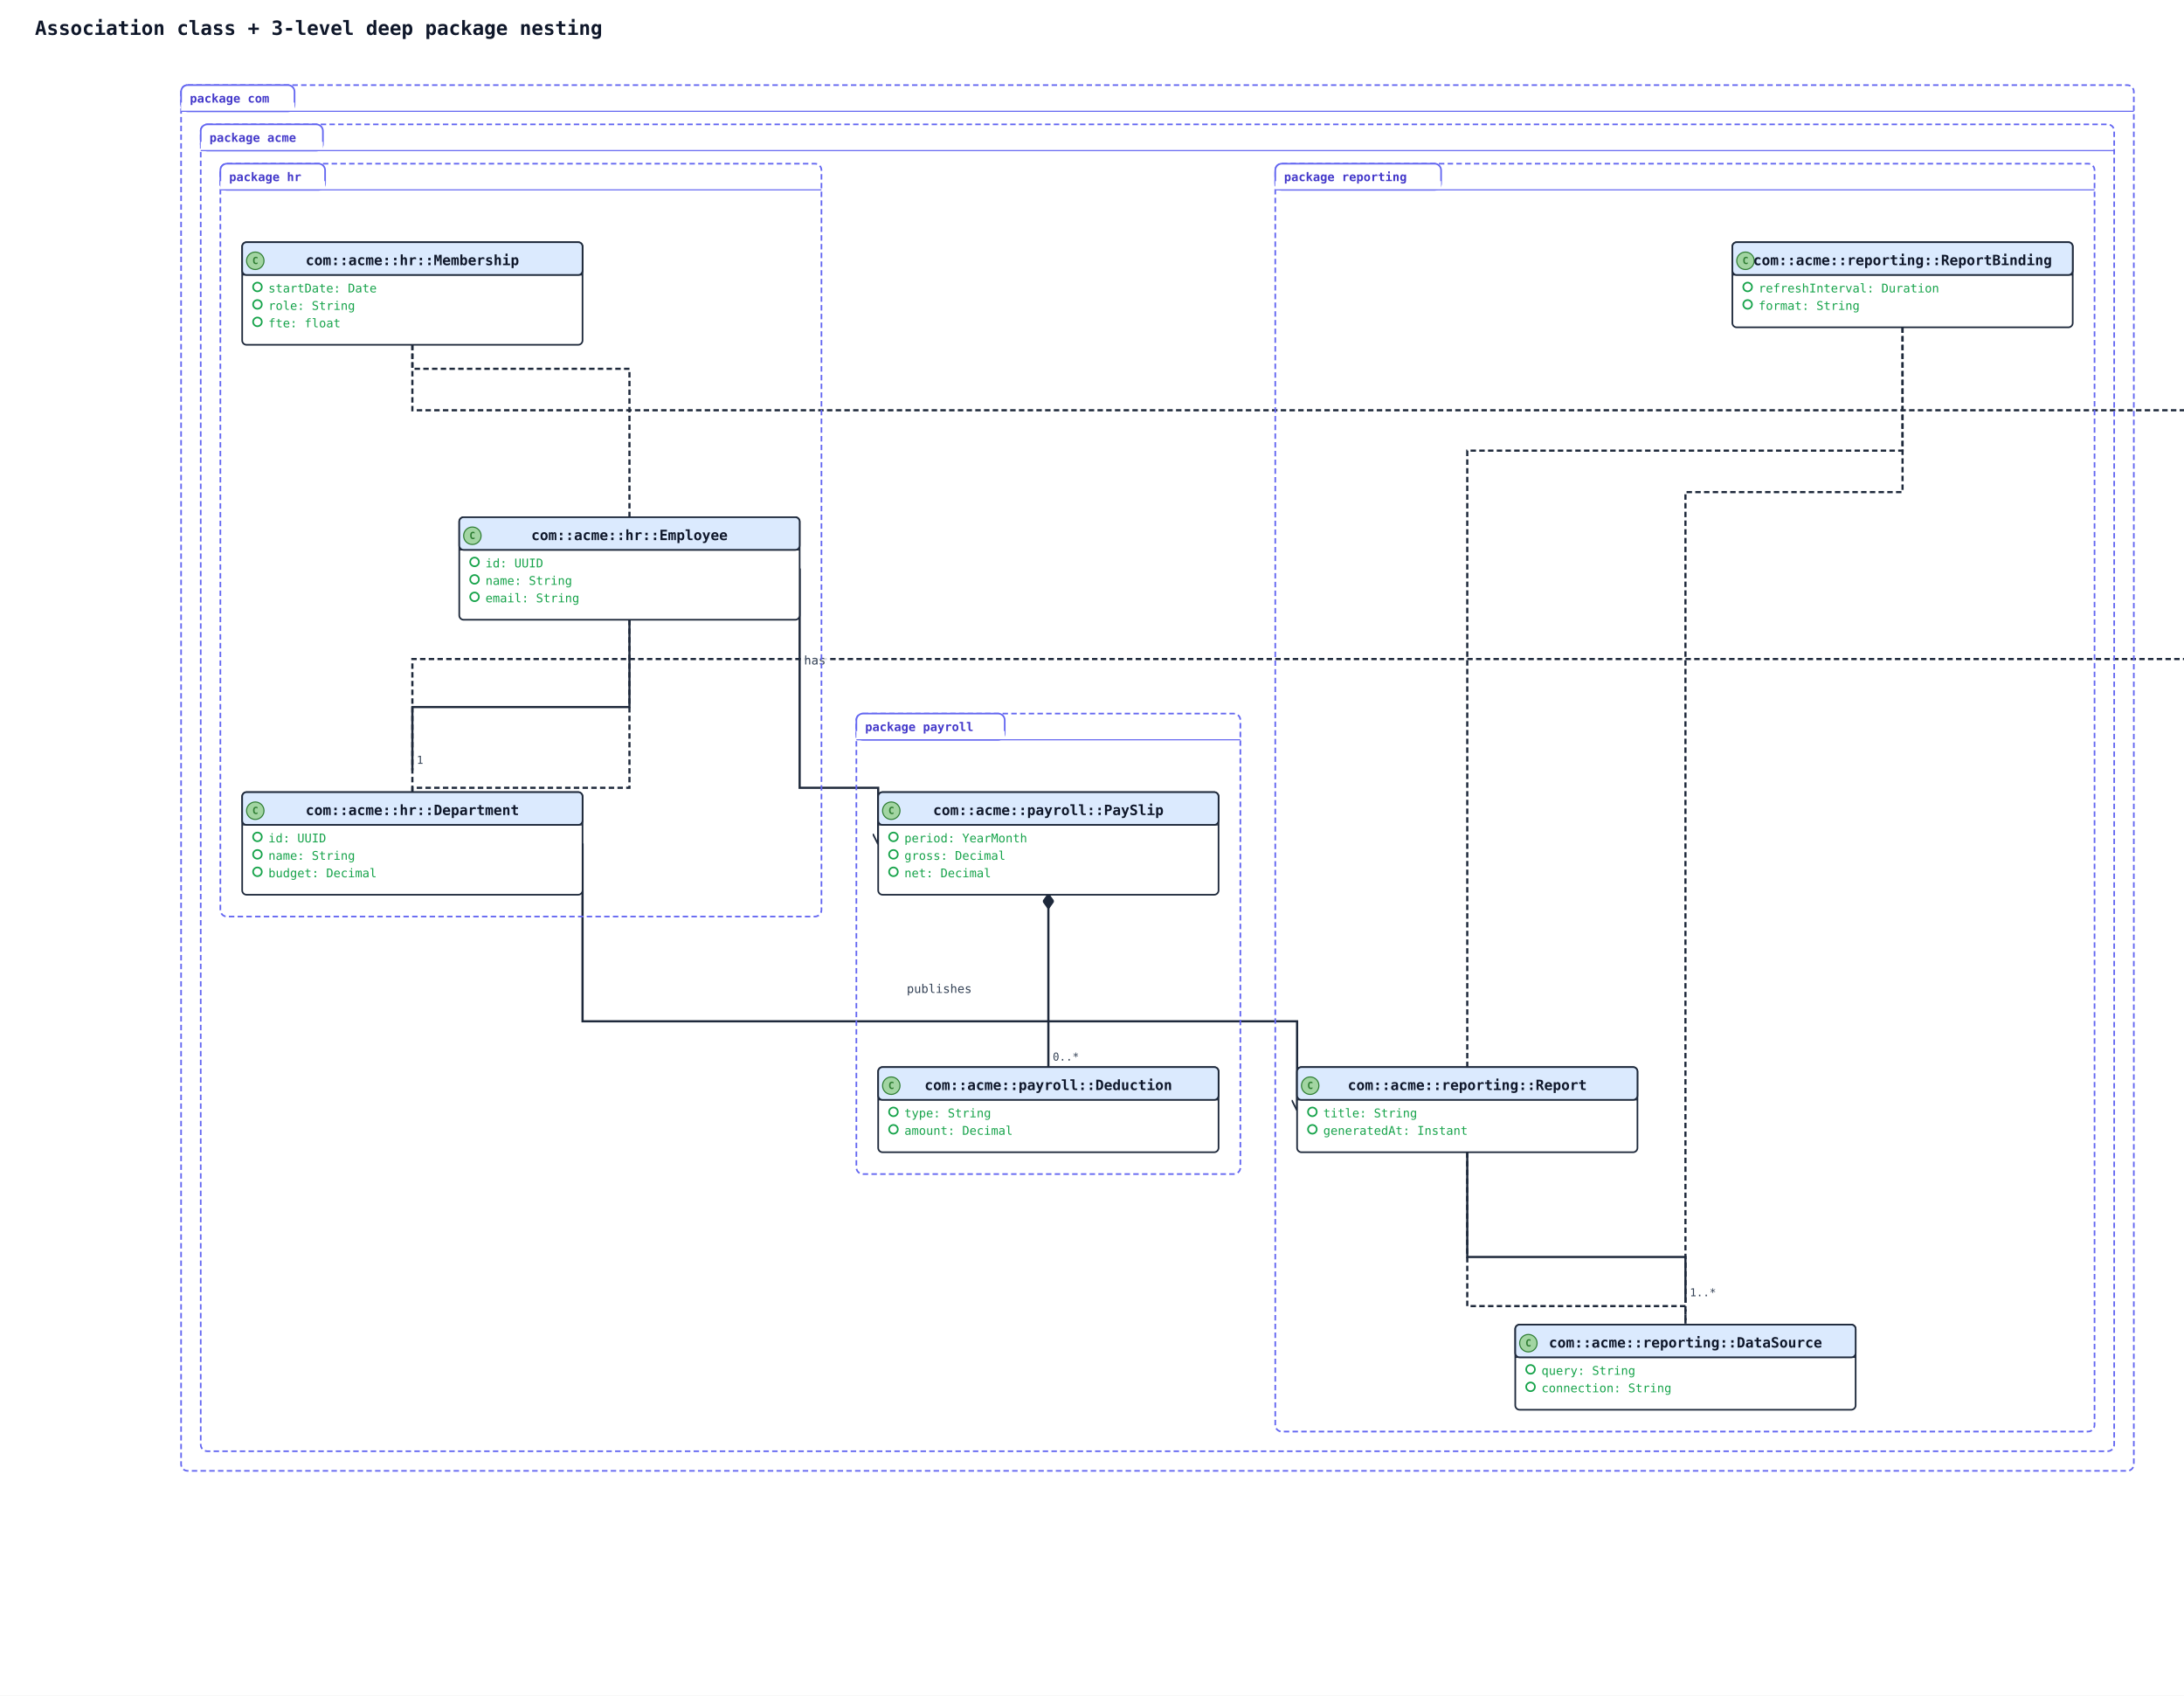
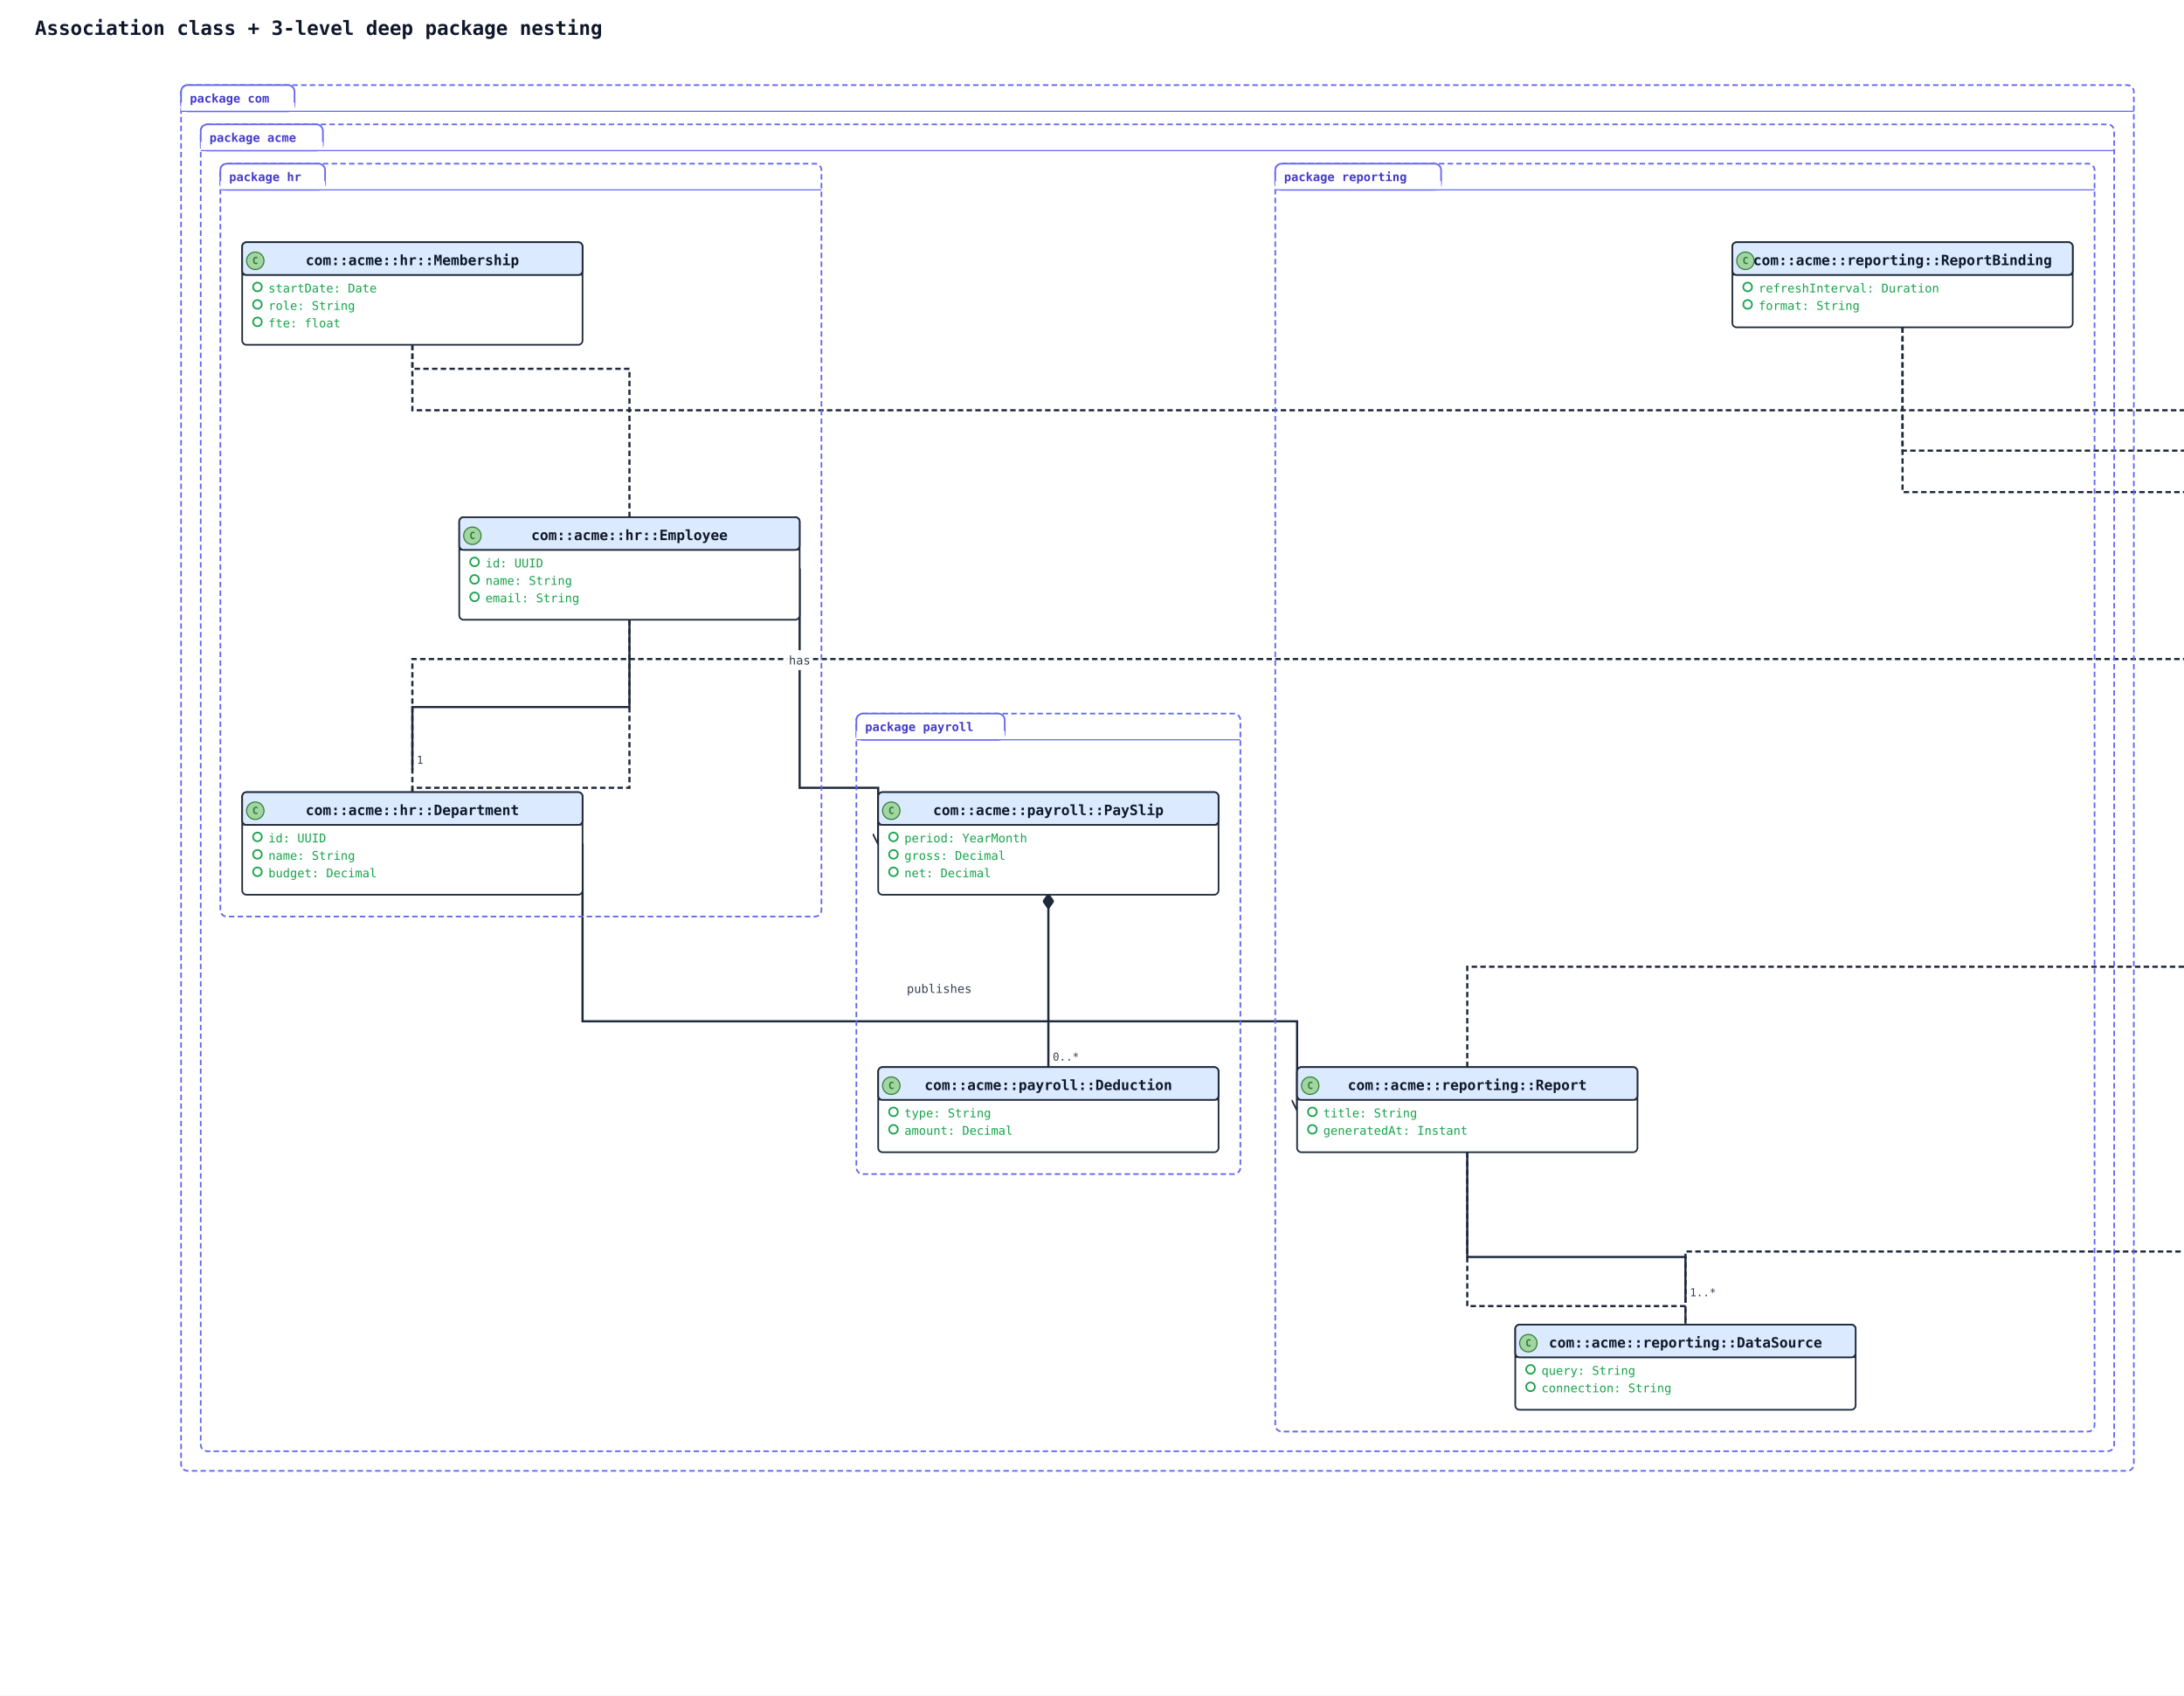
<svg xmlns="http://www.w3.org/2000/svg" width="2002" height="1554" viewBox="0 0 2002 1554" data-orientation="TopToBottom">
  <rect width="100%" height="100%" fill="#ffffff" />
  <defs>
    <marker id="arrow-open" viewBox="0 0 10 10" refX="9" refY="5" markerWidth="10" markerHeight="10" markerUnits="userSpaceOnUse" orient="auto-start-reverse">
      <path d="M0,0 L10,5 L0,10" fill="none" stroke="#1e293b" stroke-width="1.5" />
    </marker>
    <marker id="arrow-triangle" viewBox="0 0 16 16" refX="15" refY="8" markerWidth="16" markerHeight="16" markerUnits="userSpaceOnUse" orient="auto-start-reverse">
      <polygon points="0,1 14,8 0,15" fill="#ffffff" stroke="#1e293b" stroke-width="1.5" fill-rule="nonzero" />
    </marker>
    <marker id="arrow-diamond-filled" viewBox="0 0 14 10" refX="13" refY="5" markerWidth="14" markerHeight="10" markerUnits="userSpaceOnUse" orient="auto-start-reverse">
      <path d="M0,5 L7,0 L14,5 L7,10 z" fill="#1e293b" stroke="#1e293b" stroke-width="1" />
    </marker>
    <marker id="arrow-diamond-open" viewBox="0 0 14 10" refX="13" refY="5" markerWidth="14" markerHeight="10" markerUnits="userSpaceOnUse" orient="auto-start-reverse">
      <path d="M0,5 L7,0 L14,5 L7,10 z" fill="#ffffff" stroke="#1e293b" stroke-width="1" />
    </marker>
  </defs>
  <defs>
    <marker id="arrow-triangle-filled" viewBox="0 0 12 12" refX="11" refY="6" markerWidth="12" markerHeight="12" markerUnits="userSpaceOnUse" orient="auto-start-reverse">
      <polygon points="0,0 12,6 0,12" fill="#1e293b" stroke="#1e293b" stroke-width="1.5" />
    </marker>
    <marker id="arrow-box-filled" viewBox="0 0 12 12" refX="11" refY="6" markerWidth="12" markerHeight="12" markerUnits="userSpaceOnUse" orient="auto-start-reverse">
      <rect x="2" y="2" width="8" height="8" fill="#1e293b" stroke="#1e293b" stroke-width="1.5" />
    </marker>
    <marker id="arrow-plus" viewBox="0 0 12 12" refX="11" refY="6" markerWidth="12" markerHeight="12" markerUnits="userSpaceOnUse" orient="auto-start-reverse">
      <path d="M6,1 L6,11 M1,6 L11,6" fill="none" stroke="#1e293b" stroke-width="1.8" stroke-linecap="round" />
    </marker>
    <marker id="arrow-cross" viewBox="0 0 12 12" refX="11" refY="6" markerWidth="12" markerHeight="12" markerUnits="userSpaceOnUse" orient="auto-start-reverse">
      <path d="M2,2 L10,10 M10,2 L2,10" fill="none" stroke="#1e293b" stroke-width="1.8" stroke-linecap="round" />
    </marker>
    <marker id="arrow-bracket-open" viewBox="0 0 12 14" refX="11" refY="7" markerWidth="12" markerHeight="14" markerUnits="userSpaceOnUse" orient="auto-start-reverse">
      <path d="M10,1 L4,1 L4,13 L10,13" fill="none" stroke="#1e293b" stroke-width="1.8" stroke-linecap="round" stroke-linejoin="round" />
    </marker>
    <marker id="arrow-circle-open" viewBox="0 0 12 12" refX="11" refY="6" markerWidth="12" markerHeight="12" markerUnits="userSpaceOnUse" orient="auto-start-reverse">
      <circle cx="6" cy="6" r="4" fill="#ffffff" stroke="#1e293b" stroke-width="1.5" />
    </marker>
    <marker id="arrow-circle-filled" viewBox="0 0 12 12" refX="11" refY="6" markerWidth="12" markerHeight="12" markerUnits="userSpaceOnUse" orient="auto-start-reverse">
      <circle cx="6" cy="6" r="4" fill="#1e293b" stroke="#1e293b" stroke-width="1.5" />
    </marker>
    <marker id="arrow-double-open" viewBox="0 0 16 12" refX="15" refY="6" markerWidth="16" markerHeight="12" markerUnits="userSpaceOnUse" orient="auto-start-reverse">
      <path d="M0,1 L8,6 L0,11 M7,1 L15,6 L7,11" fill="none" stroke="#1e293b" stroke-width="1.5" stroke-linejoin="round" />
    </marker>
  </defs>
  <text x="32" y="32" font-family="monospace" font-size="18" font-weight="600" fill="#0f172a">Association class + 3-level deep package nesting</text>
  <polyline class="uml-relation" data-uml-from="com::acme::hr::Employee" data-uml-to="com::acme::hr::Department" data-uml-arrow="--" points="577,548 577,648 378,648 378,706" fill="none" stroke="#1e293b" stroke-width="2" />
  <text x="573" y="542" text-anchor="end" font-family="monospace" font-size="10" fill="#334155">1..*</text>
  <text x="382" y="700" text-anchor="start" font-family="monospace" font-size="10" fill="#334155">1</text>
  <polyline class="uml-relation" data-uml-from="com::acme::hr::Employee" data-uml-to="com::acme::hr::Department" data-uml-arrow=".." points="577,568 577,722 378,722 378,726" fill="none" stroke="#1e293b" stroke-width="2" stroke-dasharray="5 3" />
  <polyline class="uml-relation" data-uml-from="com::acme::hr::Membership" data-uml-to="com::acme::hr::Employee" data-uml-arrow=".." points="378,316 378,338 577,338 577,474" fill="none" stroke="#1e293b" stroke-width="2" stroke-dasharray="5 3" />
  <polyline class="uml-relation" data-uml-from="com::acme::hr::Membership" data-uml-to="com::acme::hr::Department" data-uml-arrow=".." points="378,316 378,376 2012,376 2012,604 378,604 378,726" fill="none" stroke="#1e293b" stroke-width="2" stroke-dasharray="5 3" />
  <polyline class="uml-relation" data-uml-from="com::acme::payroll::PaySlip" data-uml-to="com::acme::payroll::Deduction" data-uml-arrow="*--" points="961,820 961,961 961,978" fill="none" stroke="#1e293b" stroke-width="2" marker-start="url(#arrow-diamond-filled)" />
  <text x="957" y="814" text-anchor="end" font-family="monospace" font-size="10" fill="#334155">1</text>
  <text x="965" y="972" text-anchor="start" font-family="monospace" font-size="10" fill="#334155">0..*</text>
  <polyline class="uml-relation" data-uml-from="com::acme::reporting::Report" data-uml-to="com::acme::reporting::DataSource" data-uml-arrow="--" points="1345,1036 1345,1152 1545,1152 1545,1194" fill="none" stroke="#1e293b" stroke-width="2" />
  <text x="1341" y="1030" text-anchor="end" font-family="monospace" font-size="10" fill="#334155">0..*</text>
  <text x="1549" y="1188" text-anchor="start" font-family="monospace" font-size="10" fill="#334155">1..*</text>
  <polyline class="uml-relation" data-uml-from="com::acme::reporting::Report" data-uml-to="com::acme::reporting::DataSource" data-uml-arrow=".." points="1345,1056 1345,1197 1545,1197 1545,1214" fill="none" stroke="#1e293b" stroke-width="2" stroke-dasharray="5 3" />
-   <polyline class="uml-relation" data-uml-from="com::acme::reporting::ReportBinding" data-uml-to="com::acme::reporting::Report" data-uml-arrow=".." points="1744,300 1744,413 1345,413 1345,978" fill="none" stroke="#1e293b" stroke-width="2" stroke-dasharray="5 3" />
-   <polyline class="uml-relation" data-uml-from="com::acme::reporting::ReportBinding" data-uml-to="com::acme::reporting::DataSource" data-uml-arrow=".." points="1744,300 1744,451 1545,451 1545,1214" fill="none" stroke="#1e293b" stroke-width="2" stroke-dasharray="5 3" />
+   <polyline class="uml-relation" data-uml-from="com::acme::reporting::ReportBinding" data-uml-to="com::acme::reporting::Report" data-uml-arrow=".." points="1744,300 1744,413 2012,413 2012,886 1345,886 1345,978" fill="none" stroke="#1e293b" stroke-width="2" stroke-dasharray="5 3" />
+   <polyline class="uml-relation" data-uml-from="com::acme::reporting::ReportBinding" data-uml-to="com::acme::reporting::DataSource" data-uml-arrow=".." points="1744,300 1744,451 2012,451 2012,1147 1545,1147 1545,1214" fill="none" stroke="#1e293b" stroke-width="2" stroke-dasharray="5 3" />
  <polyline class="uml-relation" data-uml-from="Employee" data-uml-to="PaySlip" data-uml-arrow="--&gt;" points="733,521 733,722 805,722 805,773" fill="none" stroke="#1e293b" stroke-width="2" marker-end="url(#arrow-open)" />
-   <rect class="uml-edge-label-bg" data-uml-label-role="edge-background" x="735" y="596" width="24" height="18" fill="white" opacity="0.85" />
-   <text class="uml-edge-label" data-uml-label-role="edge" x="747" y="609" text-anchor="middle" font-family="monospace" font-size="11" fill="#334155">has</text>
+   <rect class="uml-edge-label-bg" data-uml-label-role="edge-background" x="721" y="596" width="24" height="18" fill="white" opacity="0.85" />
+   <rect class="uml-edge-label-bg" data-uml-label-role="edge-background" x="721" y="596" width="24" height="18" fill="white" opacity="0.85" />
+   <text class="uml-edge-label" data-uml-label-role="edge" x="733" y="609" text-anchor="middle" font-family="monospace" font-size="11" fill="#334155">has</text>
  <polyline class="uml-relation" data-uml-from="Department" data-uml-to="Report" data-uml-arrow="--&gt;" points="534,773 534,936 1189,936 1189,1017" fill="none" stroke="#1e293b" stroke-width="2" marker-end="url(#arrow-open)" />
  <text class="uml-edge-label" data-uml-label-role="edge" x="861" y="910" text-anchor="middle" font-family="monospace" font-size="11" fill="#334155">publishes</text>
  <rect class="uml-group-frame" data-uml-group="com" x="166" y="78" width="1790" height="1270" rx="6" ry="6" fill="none" stroke="#6366f1" stroke-width="1.5" stroke-dasharray="5 3" />
  <rect x="166" y="78" width="104" height="24" rx="6" ry="6" fill="#ffffff" stroke="#6366f1" stroke-width="1.5" />
  <rect x="166" y="94" width="104" height="8" fill="#ffffff" stroke="none" />
  <text x="174" y="94" font-family="monospace" font-size="11" font-weight="600" fill="#4338ca">package com</text>
  <line x1="166" y1="102" x2="1956" y2="102" stroke="#6366f1" stroke-width="1" />
  <rect class="uml-group-frame" data-uml-group="com::acme" x="184" y="114" width="1754" height="1216" rx="6" ry="6" fill="none" stroke="#6366f1" stroke-width="1.5" stroke-dasharray="5 3" />
  <rect x="184" y="114" width="112" height="24" rx="6" ry="6" fill="#ffffff" stroke="#6366f1" stroke-width="1.5" />
  <rect x="184" y="130" width="112" height="8" fill="#ffffff" stroke="none" />
  <text x="192" y="130" font-family="monospace" font-size="11" font-weight="600" fill="#4338ca">package acme</text>
  <line x1="184" y1="138" x2="1938" y2="138" stroke="#6366f1" stroke-width="1" />
  <rect class="uml-group-frame" data-uml-group="com::acme::hr" x="202" y="150" width="551" height="690" rx="6" ry="6" fill="none" stroke="#6366f1" stroke-width="1.5" stroke-dasharray="5 3" />
  <rect x="202" y="150" width="96" height="24" rx="6" ry="6" fill="#ffffff" stroke="#6366f1" stroke-width="1.5" />
  <rect x="202" y="166" width="96" height="8" fill="#ffffff" stroke="none" />
  <text x="210" y="166" font-family="monospace" font-size="11" font-weight="600" fill="#4338ca">package hr</text>
  <line x1="202" y1="174" x2="753" y2="174" stroke="#6366f1" stroke-width="1" />
  <rect class="uml-group-frame" data-uml-group="com::acme::payroll" x="785" y="654" width="352" height="422" rx="6" ry="6" fill="none" stroke="#6366f1" stroke-width="1.5" stroke-dasharray="5 3" />
  <rect x="785" y="654" width="136" height="24" rx="6" ry="6" fill="#ffffff" stroke="#6366f1" stroke-width="1.5" />
  <rect x="785" y="670" width="136" height="8" fill="#ffffff" stroke="none" />
  <text x="793" y="670" font-family="monospace" font-size="11" font-weight="600" fill="#4338ca">package payroll</text>
  <line x1="785" y1="678" x2="1137" y2="678" stroke="#6366f1" stroke-width="1" />
  <rect class="uml-group-frame" data-uml-group="com::acme::reporting" x="1169" y="150" width="751" height="1162" rx="6" ry="6" fill="none" stroke="#6366f1" stroke-width="1.5" stroke-dasharray="5 3" />
  <rect x="1169" y="150" width="152" height="24" rx="6" ry="6" fill="#ffffff" stroke="#6366f1" stroke-width="1.5" />
  <rect x="1169" y="166" width="152" height="8" fill="#ffffff" stroke="none" />
  <text x="1177" y="166" font-family="monospace" font-size="11" font-weight="600" fill="#4338ca">package reporting</text>
  <line x1="1169" y1="174" x2="1920" y2="174" stroke="#6366f1" stroke-width="1" />
  <rect class="uml-node uml-class" data-uml-id="com::acme::hr::Employee" x="421" y="474" width="312" height="94" rx="4" ry="4" fill="#ffffff" stroke="#1e293b" stroke-width="1.5" />
  <rect x="421" y="474" width="312" height="30" rx="4" ry="4" fill="#dbeafe" stroke="#1e293b" stroke-width="1.5" />
  <line x1="421" y1="504" x2="733" y2="504" stroke="#1e293b" stroke-width="1" />
  <circle class="uml-class-badge" cx="433" cy="491" r="8" fill="#A2D5A2" stroke="#2E7D32" stroke-width="1" />
  <text class="uml-class-badge-letter" x="433" y="494" text-anchor="middle" font-family="monospace" font-size="9" font-weight="700" fill="#2E7D32">C</text>
  <text x="577" y="495" text-anchor="middle" font-family="monospace" font-size="13" font-weight="600" fill="#0f172a">com::acme::hr::Employee</text>
  <circle class="uml-vis-glyph" cx="435" cy="515" r="4" fill="none" stroke="#16a34a" stroke-width="1.5" />
  <text class="uml-member" data-uml-visibility="public" x="445" y="520" font-family="monospace" font-size="11" fill="#16a34a">id: UUID</text>
  <circle class="uml-vis-glyph" cx="435" cy="531" r="4" fill="none" stroke="#16a34a" stroke-width="1.5" />
  <text class="uml-member" data-uml-visibility="public" x="445" y="536" font-family="monospace" font-size="11" fill="#16a34a">name: String</text>
  <circle class="uml-vis-glyph" cx="435" cy="547" r="4" fill="none" stroke="#16a34a" stroke-width="1.5" />
  <text class="uml-member" data-uml-visibility="public" x="445" y="552" font-family="monospace" font-size="11" fill="#16a34a">email: String</text>
  <rect class="uml-node uml-class" data-uml-id="com::acme::hr::Department" x="222" y="726" width="312" height="94" rx="4" ry="4" fill="#ffffff" stroke="#1e293b" stroke-width="1.5" />
  <rect x="222" y="726" width="312" height="30" rx="4" ry="4" fill="#dbeafe" stroke="#1e293b" stroke-width="1.5" />
  <line x1="222" y1="756" x2="534" y2="756" stroke="#1e293b" stroke-width="1" />
  <circle class="uml-class-badge" cx="234" cy="743" r="8" fill="#A2D5A2" stroke="#2E7D32" stroke-width="1" />
  <text class="uml-class-badge-letter" x="234" y="746" text-anchor="middle" font-family="monospace" font-size="9" font-weight="700" fill="#2E7D32">C</text>
  <text x="378" y="747" text-anchor="middle" font-family="monospace" font-size="13" font-weight="600" fill="#0f172a">com::acme::hr::Department</text>
  <circle class="uml-vis-glyph" cx="236" cy="767" r="4" fill="none" stroke="#16a34a" stroke-width="1.5" />
  <text class="uml-member" data-uml-visibility="public" x="246" y="772" font-family="monospace" font-size="11" fill="#16a34a">id: UUID</text>
  <circle class="uml-vis-glyph" cx="236" cy="783" r="4" fill="none" stroke="#16a34a" stroke-width="1.5" />
  <text class="uml-member" data-uml-visibility="public" x="246" y="788" font-family="monospace" font-size="11" fill="#16a34a">name: String</text>
  <circle class="uml-vis-glyph" cx="236" cy="799" r="4" fill="none" stroke="#16a34a" stroke-width="1.5" />
  <text class="uml-member" data-uml-visibility="public" x="246" y="804" font-family="monospace" font-size="11" fill="#16a34a">budget: Decimal</text>
  <rect class="uml-node uml-class" data-uml-id="com::acme::hr::Membership" x="222" y="222" width="312" height="94" rx="4" ry="4" fill="#ffffff" stroke="#1e293b" stroke-width="1.5" />
  <rect x="222" y="222" width="312" height="30" rx="4" ry="4" fill="#dbeafe" stroke="#1e293b" stroke-width="1.5" />
  <line x1="222" y1="252" x2="534" y2="252" stroke="#1e293b" stroke-width="1" />
  <circle class="uml-class-badge" cx="234" cy="239" r="8" fill="#A2D5A2" stroke="#2E7D32" stroke-width="1" />
  <text class="uml-class-badge-letter" x="234" y="242" text-anchor="middle" font-family="monospace" font-size="9" font-weight="700" fill="#2E7D32">C</text>
  <text x="378" y="243" text-anchor="middle" font-family="monospace" font-size="13" font-weight="600" fill="#0f172a">com::acme::hr::Membership</text>
  <circle class="uml-vis-glyph" cx="236" cy="263" r="4" fill="none" stroke="#16a34a" stroke-width="1.5" />
  <text class="uml-member" data-uml-visibility="public" x="246" y="268" font-family="monospace" font-size="11" fill="#16a34a">startDate: Date</text>
  <circle class="uml-vis-glyph" cx="236" cy="279" r="4" fill="none" stroke="#16a34a" stroke-width="1.5" />
  <text class="uml-member" data-uml-visibility="public" x="246" y="284" font-family="monospace" font-size="11" fill="#16a34a">role: String</text>
  <circle class="uml-vis-glyph" cx="236" cy="295" r="4" fill="none" stroke="#16a34a" stroke-width="1.5" />
  <text class="uml-member" data-uml-visibility="public" x="246" y="300" font-family="monospace" font-size="11" fill="#16a34a">fte: float</text>
  <rect class="uml-node uml-class" data-uml-id="com::acme::payroll::PaySlip" x="805" y="726" width="312" height="94" rx="4" ry="4" fill="#ffffff" stroke="#1e293b" stroke-width="1.5" />
  <rect x="805" y="726" width="312" height="30" rx="4" ry="4" fill="#dbeafe" stroke="#1e293b" stroke-width="1.5" />
  <line x1="805" y1="756" x2="1117" y2="756" stroke="#1e293b" stroke-width="1" />
  <circle class="uml-class-badge" cx="817" cy="743" r="8" fill="#A2D5A2" stroke="#2E7D32" stroke-width="1" />
  <text class="uml-class-badge-letter" x="817" y="746" text-anchor="middle" font-family="monospace" font-size="9" font-weight="700" fill="#2E7D32">C</text>
  <text x="961" y="747" text-anchor="middle" font-family="monospace" font-size="13" font-weight="600" fill="#0f172a">com::acme::payroll::PaySlip</text>
  <circle class="uml-vis-glyph" cx="819" cy="767" r="4" fill="none" stroke="#16a34a" stroke-width="1.5" />
  <text class="uml-member" data-uml-visibility="public" x="829" y="772" font-family="monospace" font-size="11" fill="#16a34a">period: YearMonth</text>
  <circle class="uml-vis-glyph" cx="819" cy="783" r="4" fill="none" stroke="#16a34a" stroke-width="1.5" />
  <text class="uml-member" data-uml-visibility="public" x="829" y="788" font-family="monospace" font-size="11" fill="#16a34a">gross: Decimal</text>
  <circle class="uml-vis-glyph" cx="819" cy="799" r="4" fill="none" stroke="#16a34a" stroke-width="1.5" />
  <text class="uml-member" data-uml-visibility="public" x="829" y="804" font-family="monospace" font-size="11" fill="#16a34a">net: Decimal</text>
  <rect class="uml-node uml-class" data-uml-id="com::acme::payroll::Deduction" x="805" y="978" width="312" height="78" rx="4" ry="4" fill="#ffffff" stroke="#1e293b" stroke-width="1.5" />
  <rect x="805" y="978" width="312" height="30" rx="4" ry="4" fill="#dbeafe" stroke="#1e293b" stroke-width="1.5" />
  <line x1="805" y1="1008" x2="1117" y2="1008" stroke="#1e293b" stroke-width="1" />
  <circle class="uml-class-badge" cx="817" cy="995" r="8" fill="#A2D5A2" stroke="#2E7D32" stroke-width="1" />
  <text class="uml-class-badge-letter" x="817" y="998" text-anchor="middle" font-family="monospace" font-size="9" font-weight="700" fill="#2E7D32">C</text>
  <text x="961" y="999" text-anchor="middle" font-family="monospace" font-size="13" font-weight="600" fill="#0f172a">com::acme::payroll::Deduction</text>
  <circle class="uml-vis-glyph" cx="819" cy="1019" r="4" fill="none" stroke="#16a34a" stroke-width="1.5" />
  <text class="uml-member" data-uml-visibility="public" x="829" y="1024" font-family="monospace" font-size="11" fill="#16a34a">type: String</text>
  <circle class="uml-vis-glyph" cx="819" cy="1035" r="4" fill="none" stroke="#16a34a" stroke-width="1.5" />
  <text class="uml-member" data-uml-visibility="public" x="829" y="1040" font-family="monospace" font-size="11" fill="#16a34a">amount: Decimal</text>
  <rect class="uml-node uml-class" data-uml-id="com::acme::reporting::Report" x="1189" y="978" width="312" height="78" rx="4" ry="4" fill="#ffffff" stroke="#1e293b" stroke-width="1.5" />
  <rect x="1189" y="978" width="312" height="30" rx="4" ry="4" fill="#dbeafe" stroke="#1e293b" stroke-width="1.5" />
  <line x1="1189" y1="1008" x2="1501" y2="1008" stroke="#1e293b" stroke-width="1" />
  <circle class="uml-class-badge" cx="1201" cy="995" r="8" fill="#A2D5A2" stroke="#2E7D32" stroke-width="1" />
  <text class="uml-class-badge-letter" x="1201" y="998" text-anchor="middle" font-family="monospace" font-size="9" font-weight="700" fill="#2E7D32">C</text>
  <text x="1345" y="999" text-anchor="middle" font-family="monospace" font-size="13" font-weight="600" fill="#0f172a">com::acme::reporting::Report</text>
  <circle class="uml-vis-glyph" cx="1203" cy="1019" r="4" fill="none" stroke="#16a34a" stroke-width="1.5" />
  <text class="uml-member" data-uml-visibility="public" x="1213" y="1024" font-family="monospace" font-size="11" fill="#16a34a">title: String</text>
  <circle class="uml-vis-glyph" cx="1203" cy="1035" r="4" fill="none" stroke="#16a34a" stroke-width="1.5" />
  <text class="uml-member" data-uml-visibility="public" x="1213" y="1040" font-family="monospace" font-size="11" fill="#16a34a">generatedAt: Instant</text>
  <rect class="uml-node uml-class" data-uml-id="com::acme::reporting::DataSource" x="1389" y="1214" width="312" height="78" rx="4" ry="4" fill="#ffffff" stroke="#1e293b" stroke-width="1.5" />
  <rect x="1389" y="1214" width="312" height="30" rx="4" ry="4" fill="#dbeafe" stroke="#1e293b" stroke-width="1.5" />
  <line x1="1389" y1="1244" x2="1701" y2="1244" stroke="#1e293b" stroke-width="1" />
  <circle class="uml-class-badge" cx="1401" cy="1231" r="8" fill="#A2D5A2" stroke="#2E7D32" stroke-width="1" />
  <text class="uml-class-badge-letter" x="1401" y="1234" text-anchor="middle" font-family="monospace" font-size="9" font-weight="700" fill="#2E7D32">C</text>
  <text x="1545" y="1235" text-anchor="middle" font-family="monospace" font-size="13" font-weight="600" fill="#0f172a">com::acme::reporting::DataSource</text>
  <circle class="uml-vis-glyph" cx="1403" cy="1255" r="4" fill="none" stroke="#16a34a" stroke-width="1.5" />
  <text class="uml-member" data-uml-visibility="public" x="1413" y="1260" font-family="monospace" font-size="11" fill="#16a34a">query: String</text>
  <circle class="uml-vis-glyph" cx="1403" cy="1271" r="4" fill="none" stroke="#16a34a" stroke-width="1.5" />
  <text class="uml-member" data-uml-visibility="public" x="1413" y="1276" font-family="monospace" font-size="11" fill="#16a34a">connection: String</text>
  <rect class="uml-node uml-class" data-uml-id="com::acme::reporting::ReportBinding" x="1588" y="222" width="312" height="78" rx="4" ry="4" fill="#ffffff" stroke="#1e293b" stroke-width="1.5" />
  <rect x="1588" y="222" width="312" height="30" rx="4" ry="4" fill="#dbeafe" stroke="#1e293b" stroke-width="1.5" />
  <line x1="1588" y1="252" x2="1900" y2="252" stroke="#1e293b" stroke-width="1" />
  <circle class="uml-class-badge" cx="1600" cy="239" r="8" fill="#A2D5A2" stroke="#2E7D32" stroke-width="1" />
  <text class="uml-class-badge-letter" x="1600" y="242" text-anchor="middle" font-family="monospace" font-size="9" font-weight="700" fill="#2E7D32">C</text>
  <text x="1744" y="243" text-anchor="middle" font-family="monospace" font-size="13" font-weight="600" fill="#0f172a">com::acme::reporting::ReportBinding</text>
  <circle class="uml-vis-glyph" cx="1602" cy="263" r="4" fill="none" stroke="#16a34a" stroke-width="1.5" />
  <text class="uml-member" data-uml-visibility="public" x="1612" y="268" font-family="monospace" font-size="11" fill="#16a34a">refreshInterval: Duration</text>
  <circle class="uml-vis-glyph" cx="1602" cy="279" r="4" fill="none" stroke="#16a34a" stroke-width="1.5" />
  <text class="uml-member" data-uml-visibility="public" x="1612" y="284" font-family="monospace" font-size="11" fill="#16a34a">format: String</text>
</svg>
